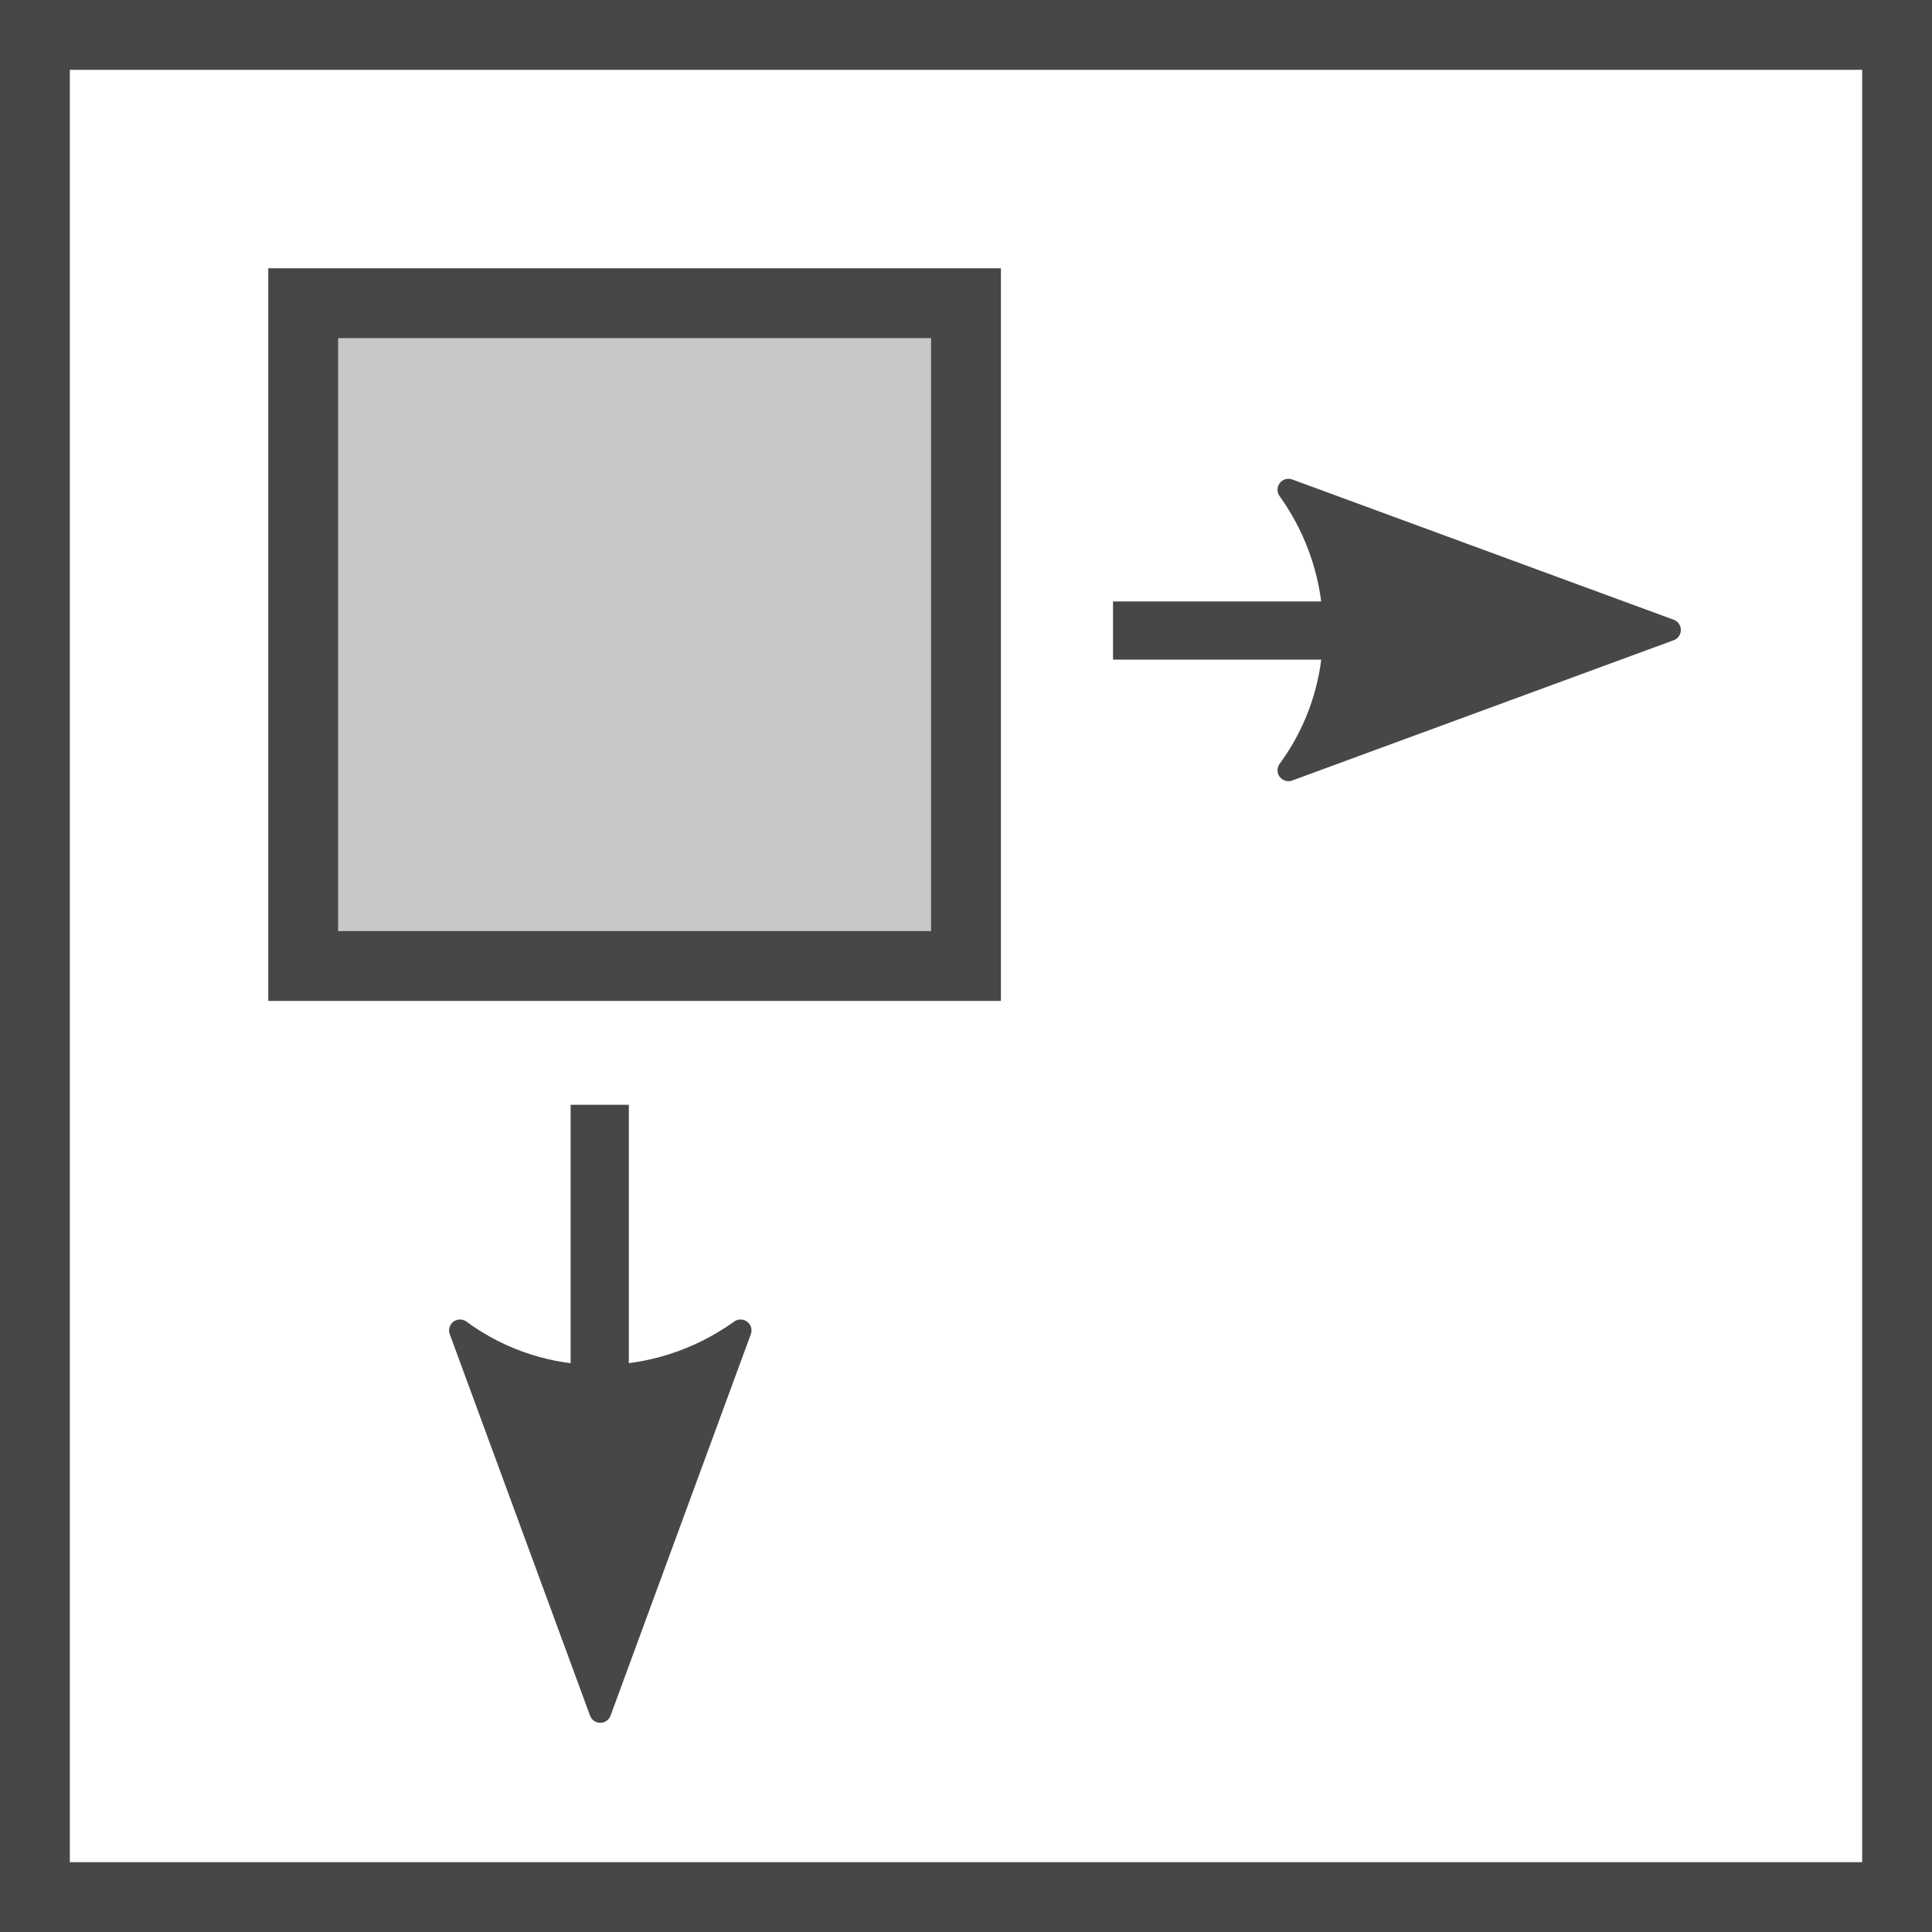
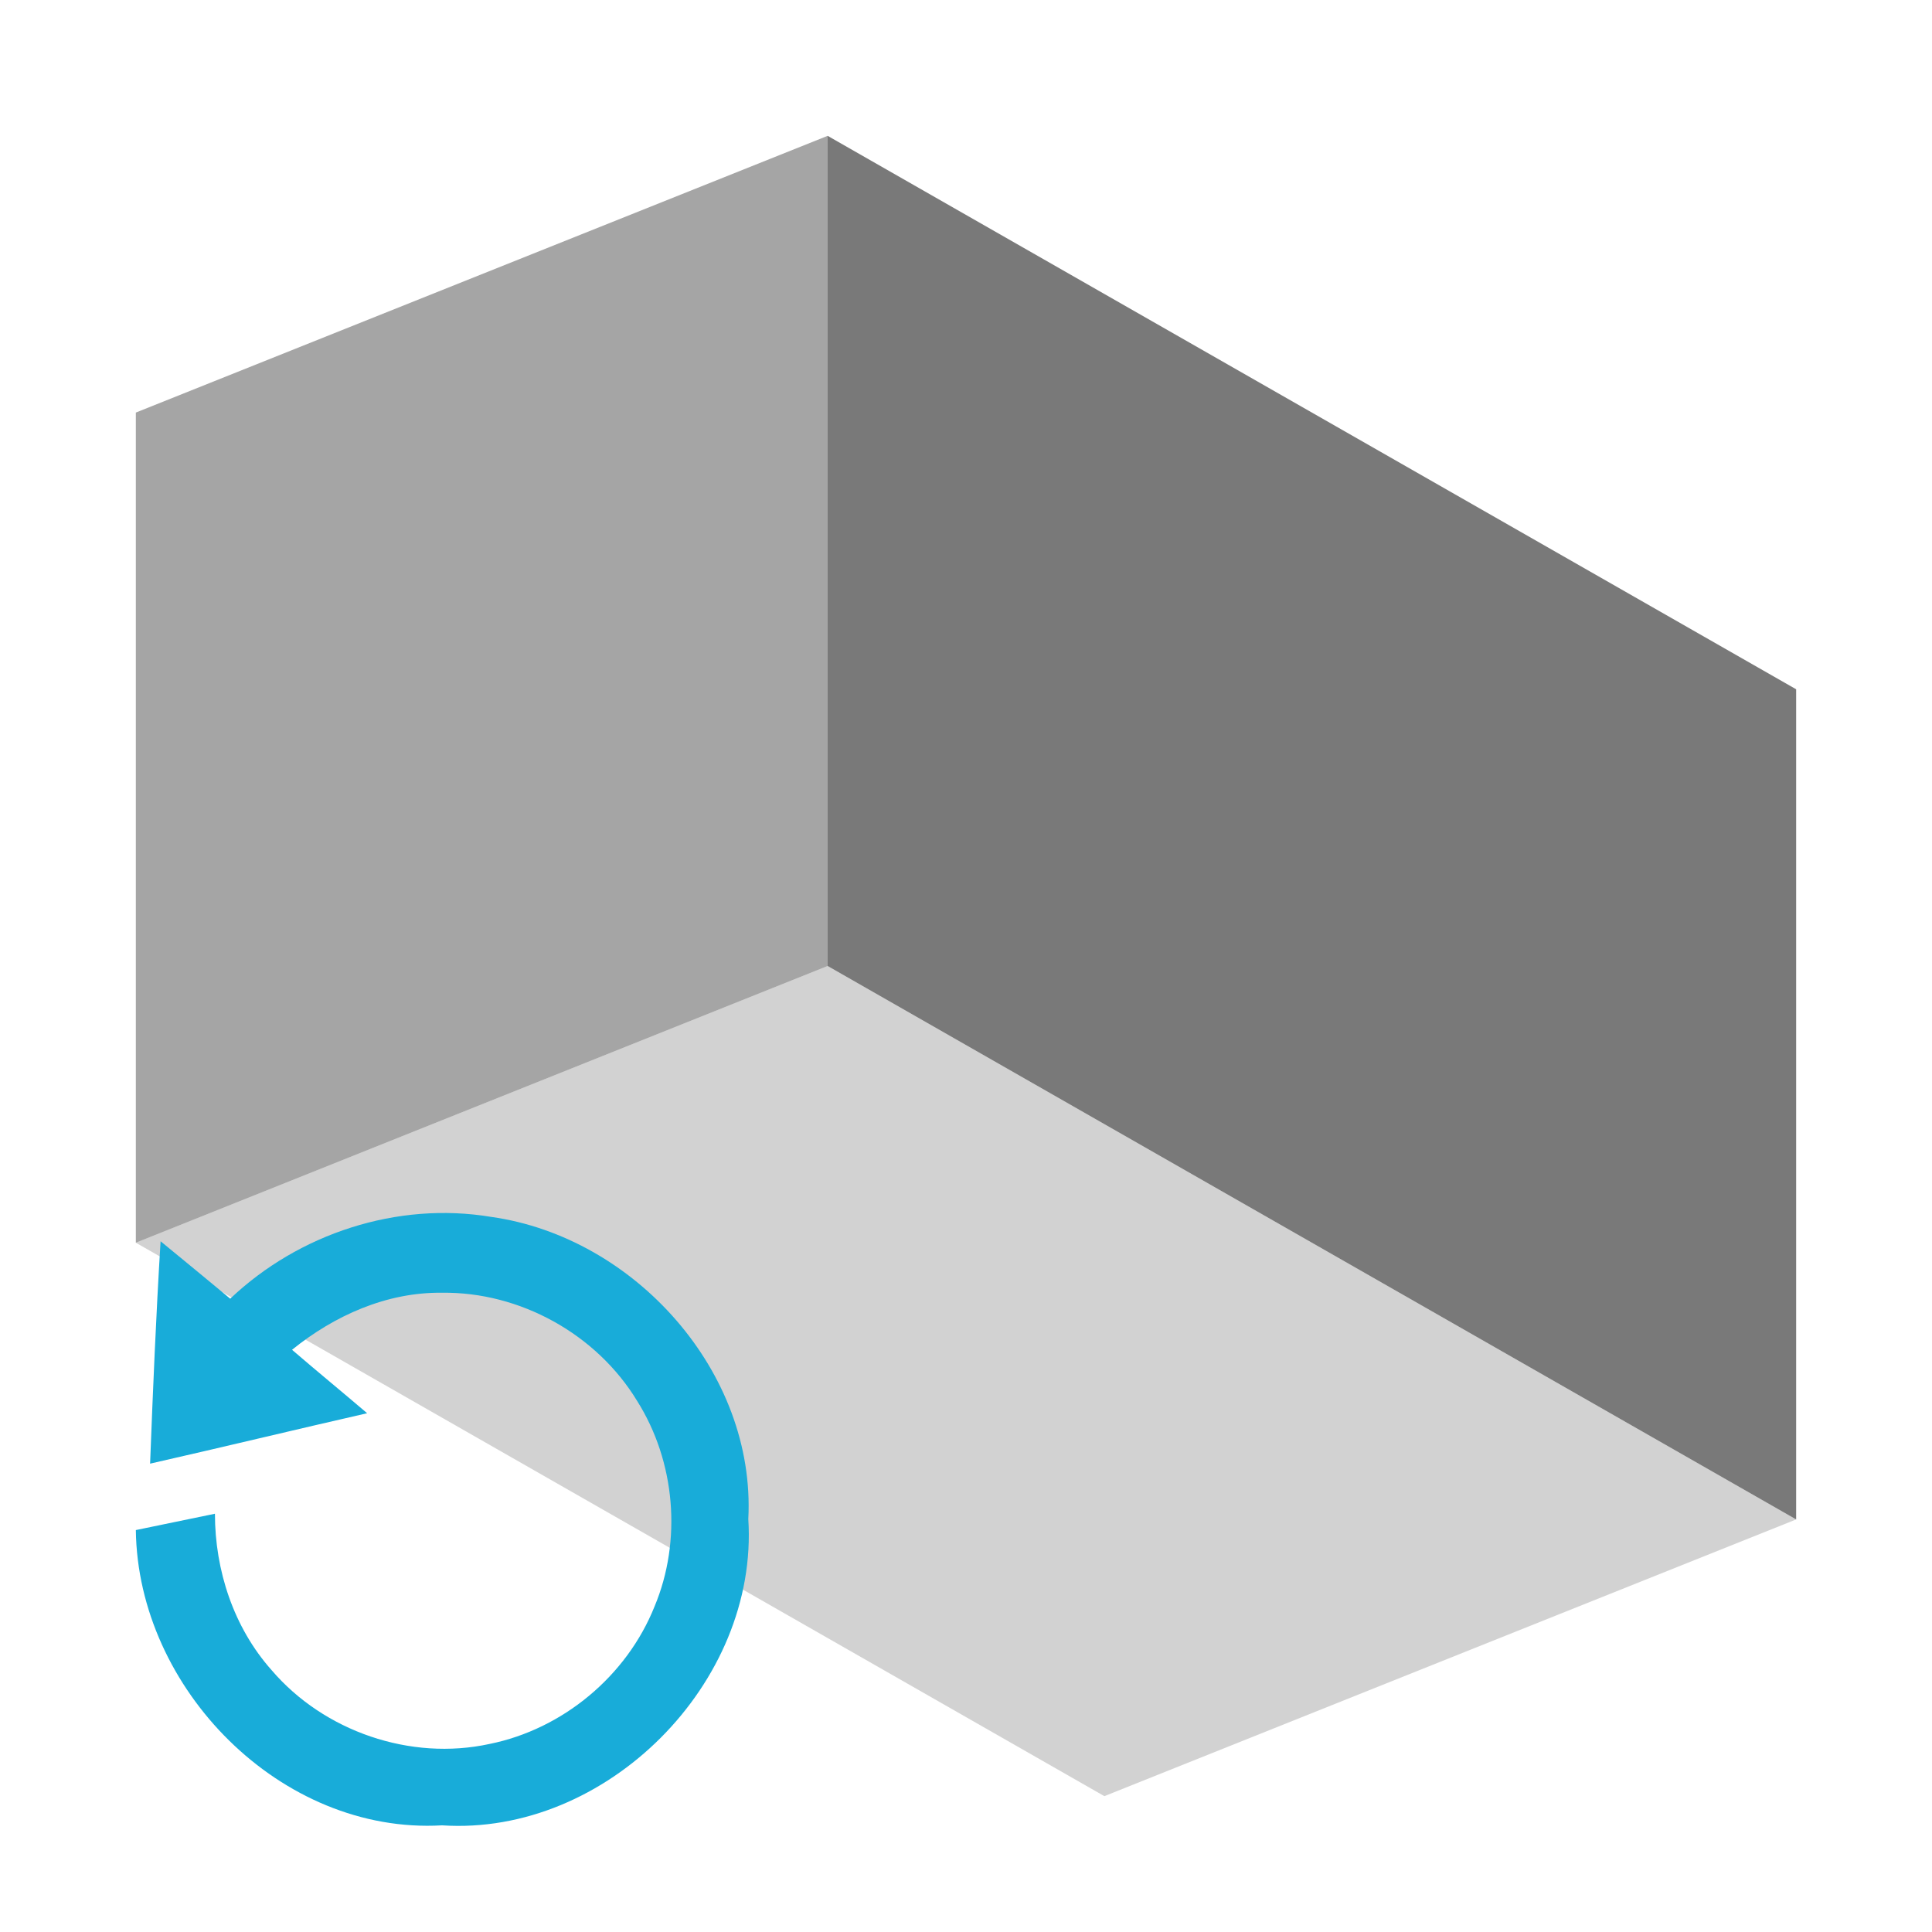
- <svg xmlns="http://www.w3.org/2000/svg" id="svg4268" version="1.1" width="166" height="166" viewBox="0 0 166 166">
-   <defs id="defs4272">
-     <marker orient="auto" refY="0" refX="0" id="Arrow1Lstart" style="overflow:visible">
-       <path id="path4828" d="M 0,0 5,-5 -12.5,0 5,5 0,0 Z" style="fill-rule:evenodd;stroke:#000000;stroke-width:1pt" transform="matrix(0.8,0,0,0.8,10,0)" />
-     </marker>
-     <marker style="overflow:visible" id="marker5138" refX="0" refY="0" orient="auto">
-       <path transform="scale(0.6,0.6)" d="M 8.719,4.034 -2.207,0.016 8.719,-4.002 c -1.745,2.372 -1.735,5.617 -6e-7,8.035 z" style="fill:#464646;fill-opacity:0.99;fill-rule:evenodd;stroke:#464646;stroke-width:0.625;stroke-linejoin:round;stroke-opacity:0.99" id="path5140" />
-     </marker>
-     <marker orient="auto" refY="0" refX="0" id="Arrow2Mstart" style="overflow:visible">
-       <path id="path4852" style="fill:#464646;fill-opacity:0.99;fill-rule:evenodd;stroke:#464646;stroke-width:0.625;stroke-linejoin:round;stroke-opacity:0.99" d="M 8.719,4.034 -2.207,0.016 8.719,-4.002 c -1.745,2.372 -1.735,5.617 -6e-7,8.035 z" transform="scale(0.6,0.6)" />
-     </marker>
-     <marker orient="auto" refY="0" refX="0" id="Arrow2Lstart" style="overflow:visible">
-       <path id="path4846" style="fill:#000000;fill-opacity:1;fill-rule:evenodd;stroke:#000000;stroke-width:0.625;stroke-linejoin:round;stroke-opacity:1" d="M 8.719,4.034 -2.207,0.016 8.719,-4.002 c -1.745,2.372 -1.735,5.617 -6e-7,8.035 z" transform="matrix(1.1,0,0,1.1,1.1,0)" />
-     </marker>
-   </defs>
-   <rect style="fill:none;stroke:#464646;stroke-width:6;stroke-linecap:butt;stroke-miterlimit:4;stroke-dasharray:none;stroke-opacity:0.99" id="rect4278" width="160" height="160" x="3" y="3" />
-   <rect style="fill:#686868;fill-opacity:0.365;stroke:#464646;stroke-width:6;stroke-linecap:butt;stroke-miterlimit:4;stroke-dasharray:none;stroke-opacity:0.99" id="rect4280" width="56.949" height="56.949" x="26.051" y="26.051" />
-   <path style="fill:none;fill-rule:evenodd;stroke:#464646;stroke-width:5;stroke-linecap:butt;stroke-linejoin:miter;stroke-miterlimit:4;stroke-dasharray:none;stroke-opacity:0.99;marker-start:url(#Arrow2Mstart)" d="m 136.862,54.177 -41.228,0" id="path4282" />
-   <path id="path5136" d="m 51.53,140.468 0,-45.542" style="fill:none;fill-rule:evenodd;stroke:#464646;stroke-width:5;stroke-linecap:butt;stroke-linejoin:miter;stroke-miterlimit:4;stroke-dasharray:none;stroke-opacity:0.99;marker-start:url(#marker5138)" />
+ <svg xmlns="http://www.w3.org/2000/svg" version="1.1" id="Layer_1" x="0px" y="0px" width="128px" height="128px" viewBox="-194.5 7084.5 128 128" enable-background="new -194.5 7084.5 128 128" xml:space="preserve">
+   <path fill="#4D4D4D" fill-opacity="0.75" d="M-139.667,7148.5v-55l64.167,36.667v55L-139.667,7148.5z" />
+   <path fill="#4D4D4D" fill-opacity="0.5" d="M-185.5,7111.833l45.833-18.333v55l-45.833,18.333V7111.833z" />
+   <path fill="#4D4D4D" fill-opacity="0.25" d="M-185.5,7166.833l45.833-18.333l64.167,36.667l-45.833,18.333L-185.5,7166.833z" />
+   <g id="_x23_18acd9ff">
+     <path fill="#18ACD9" d="M-179.247,7170.541c4.551-4.317,11.076-6.457,17.292-5.418c9.507,1.335,17.539,10.291,17.032,20.02   c0.697,10.874-9.412,21.007-20.292,20.291c-10.665,0.615-20.159-9.05-20.285-19.563c1.747-0.367,3.494-0.715,5.24-1.082   c0,3.753,1.241,7.538,3.753,10.36c3.475,4.064,9.203,6.033,14.438,4.893c4.854-0.98,9.089-4.5,10.931-9.102   c1.835-4.379,1.379-9.614-1.152-13.627c-2.684-4.424-7.772-7.24-12.943-7.165c-3.646-0.044-7.121,1.513-9.918,3.779   c1.646,1.418,3.323,2.791,4.975,4.203c-4.798,1.095-9.583,2.253-14.38,3.341c0.19-4.911,0.393-9.822,0.696-14.734   C-182.316,7167.996-180.785,7169.269-179.247,7170.541z" />
+   </g>
</svg>
